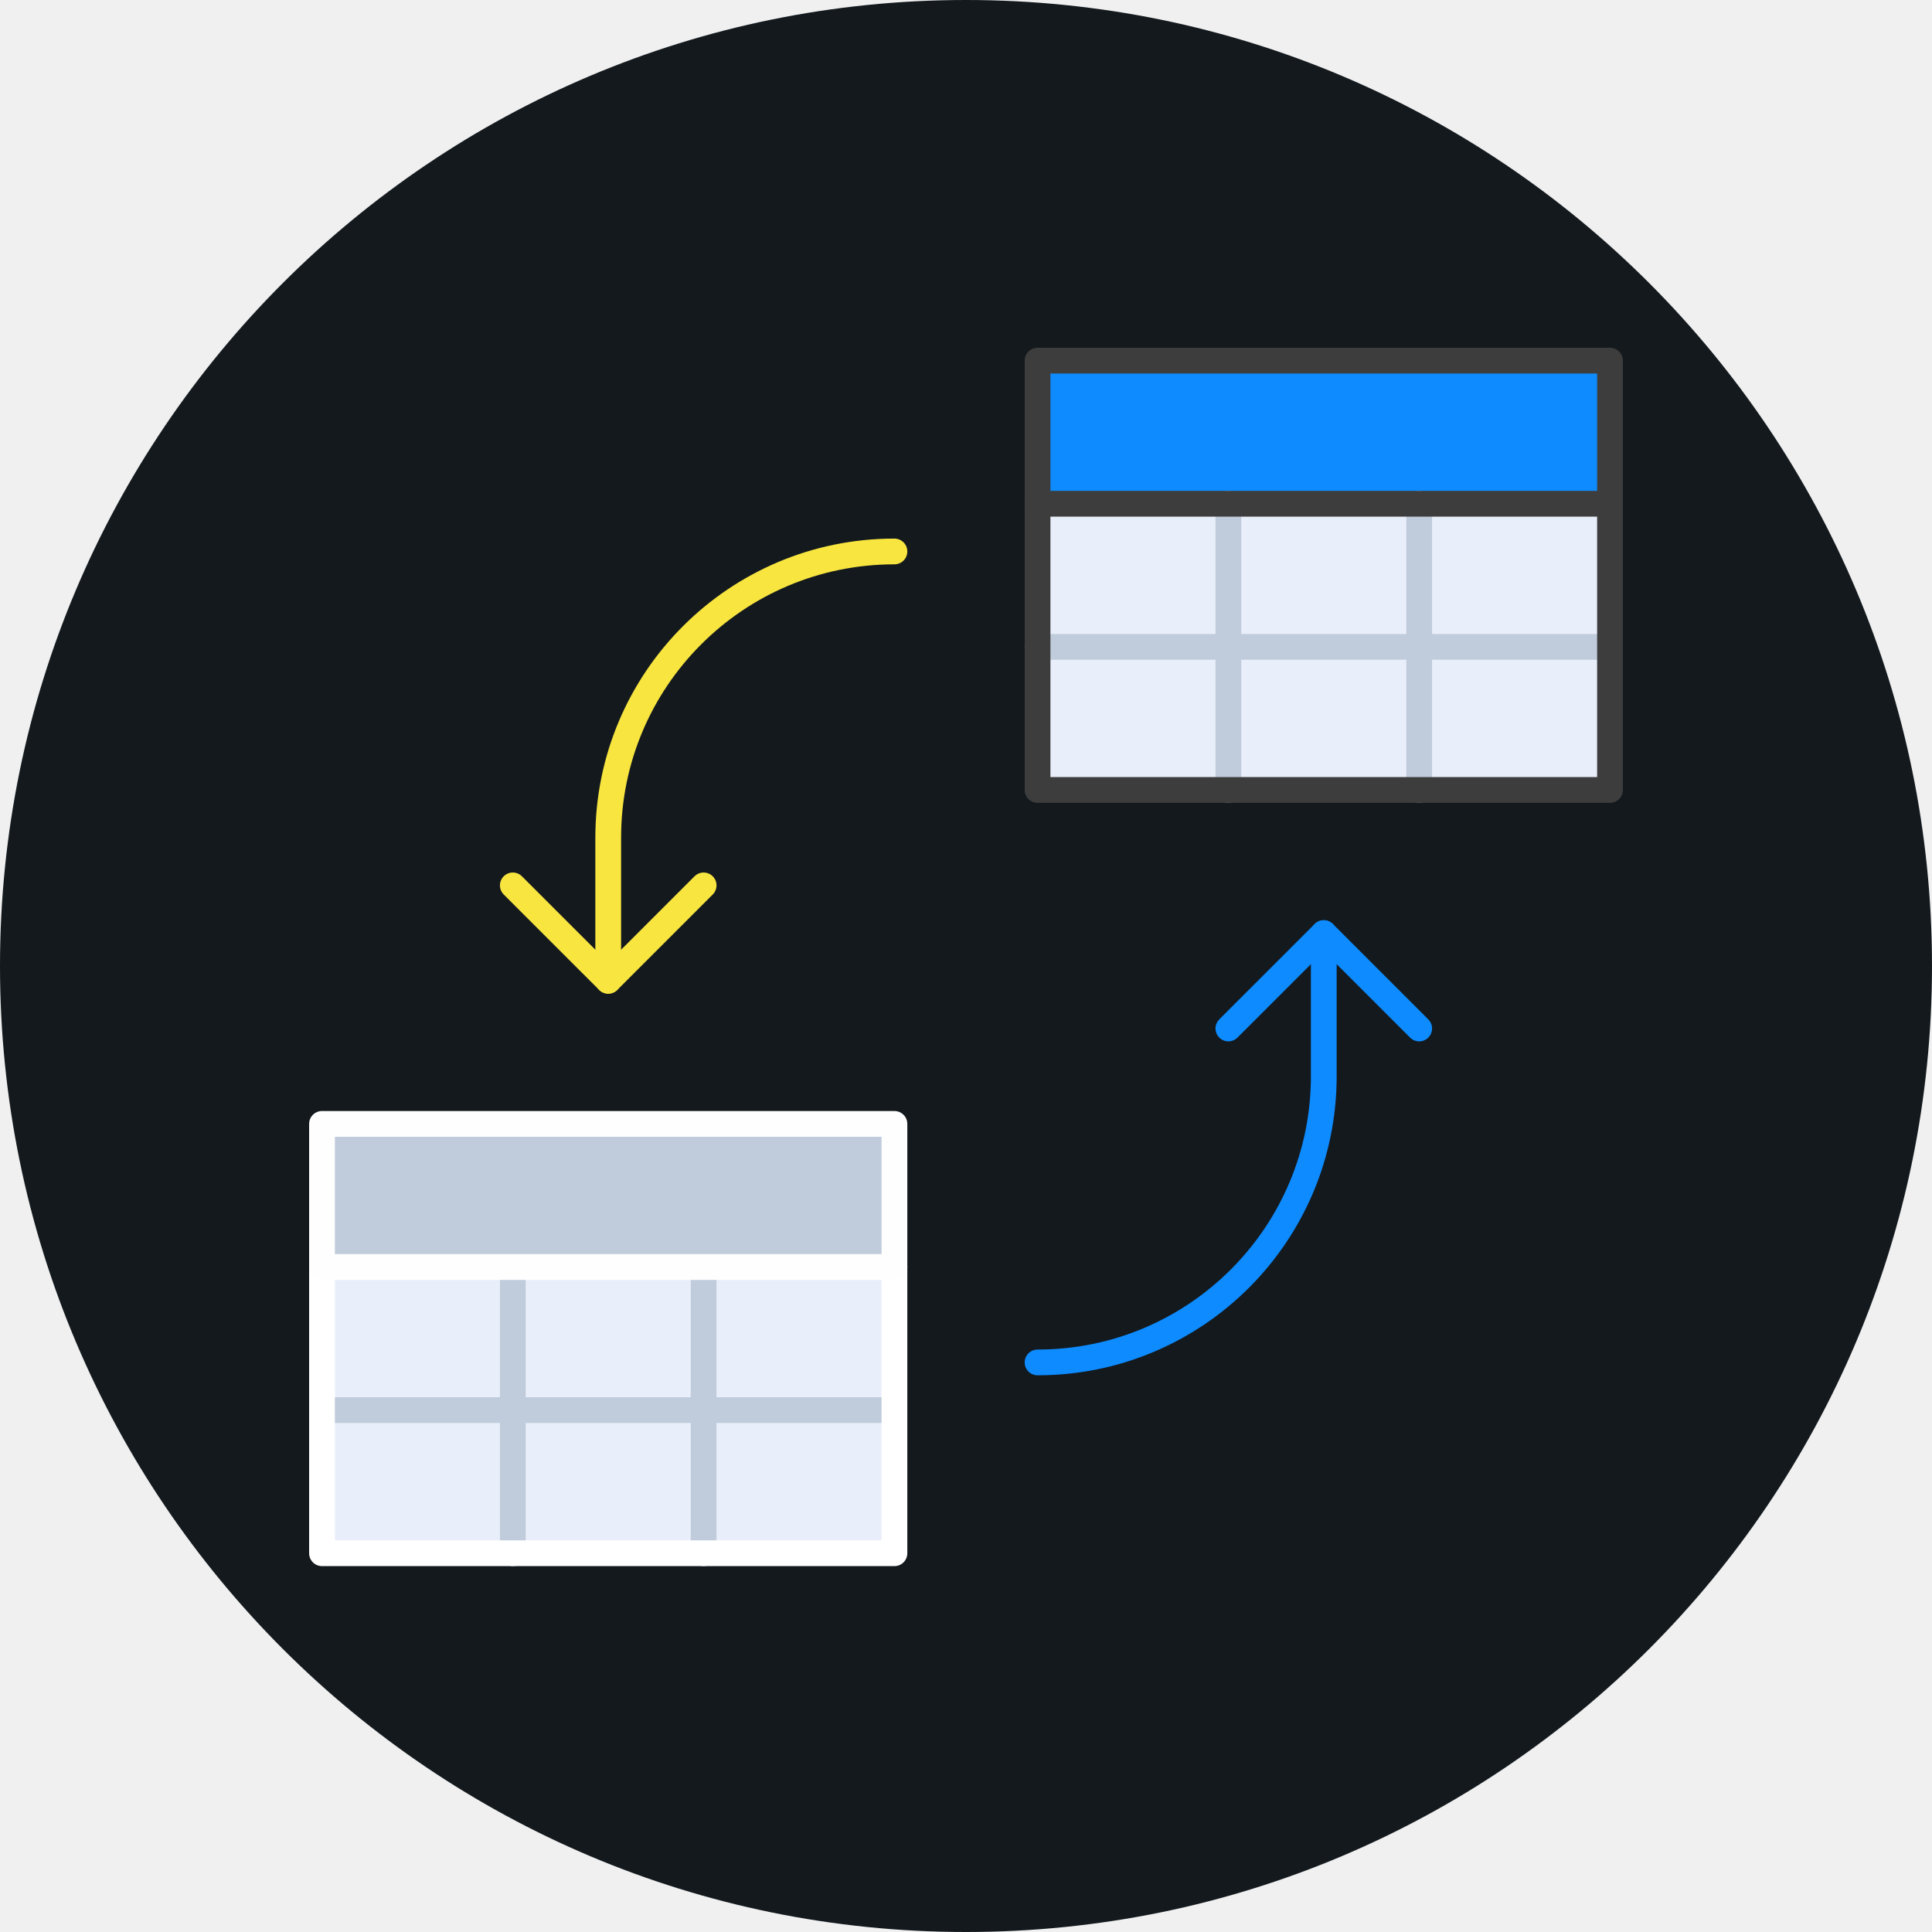
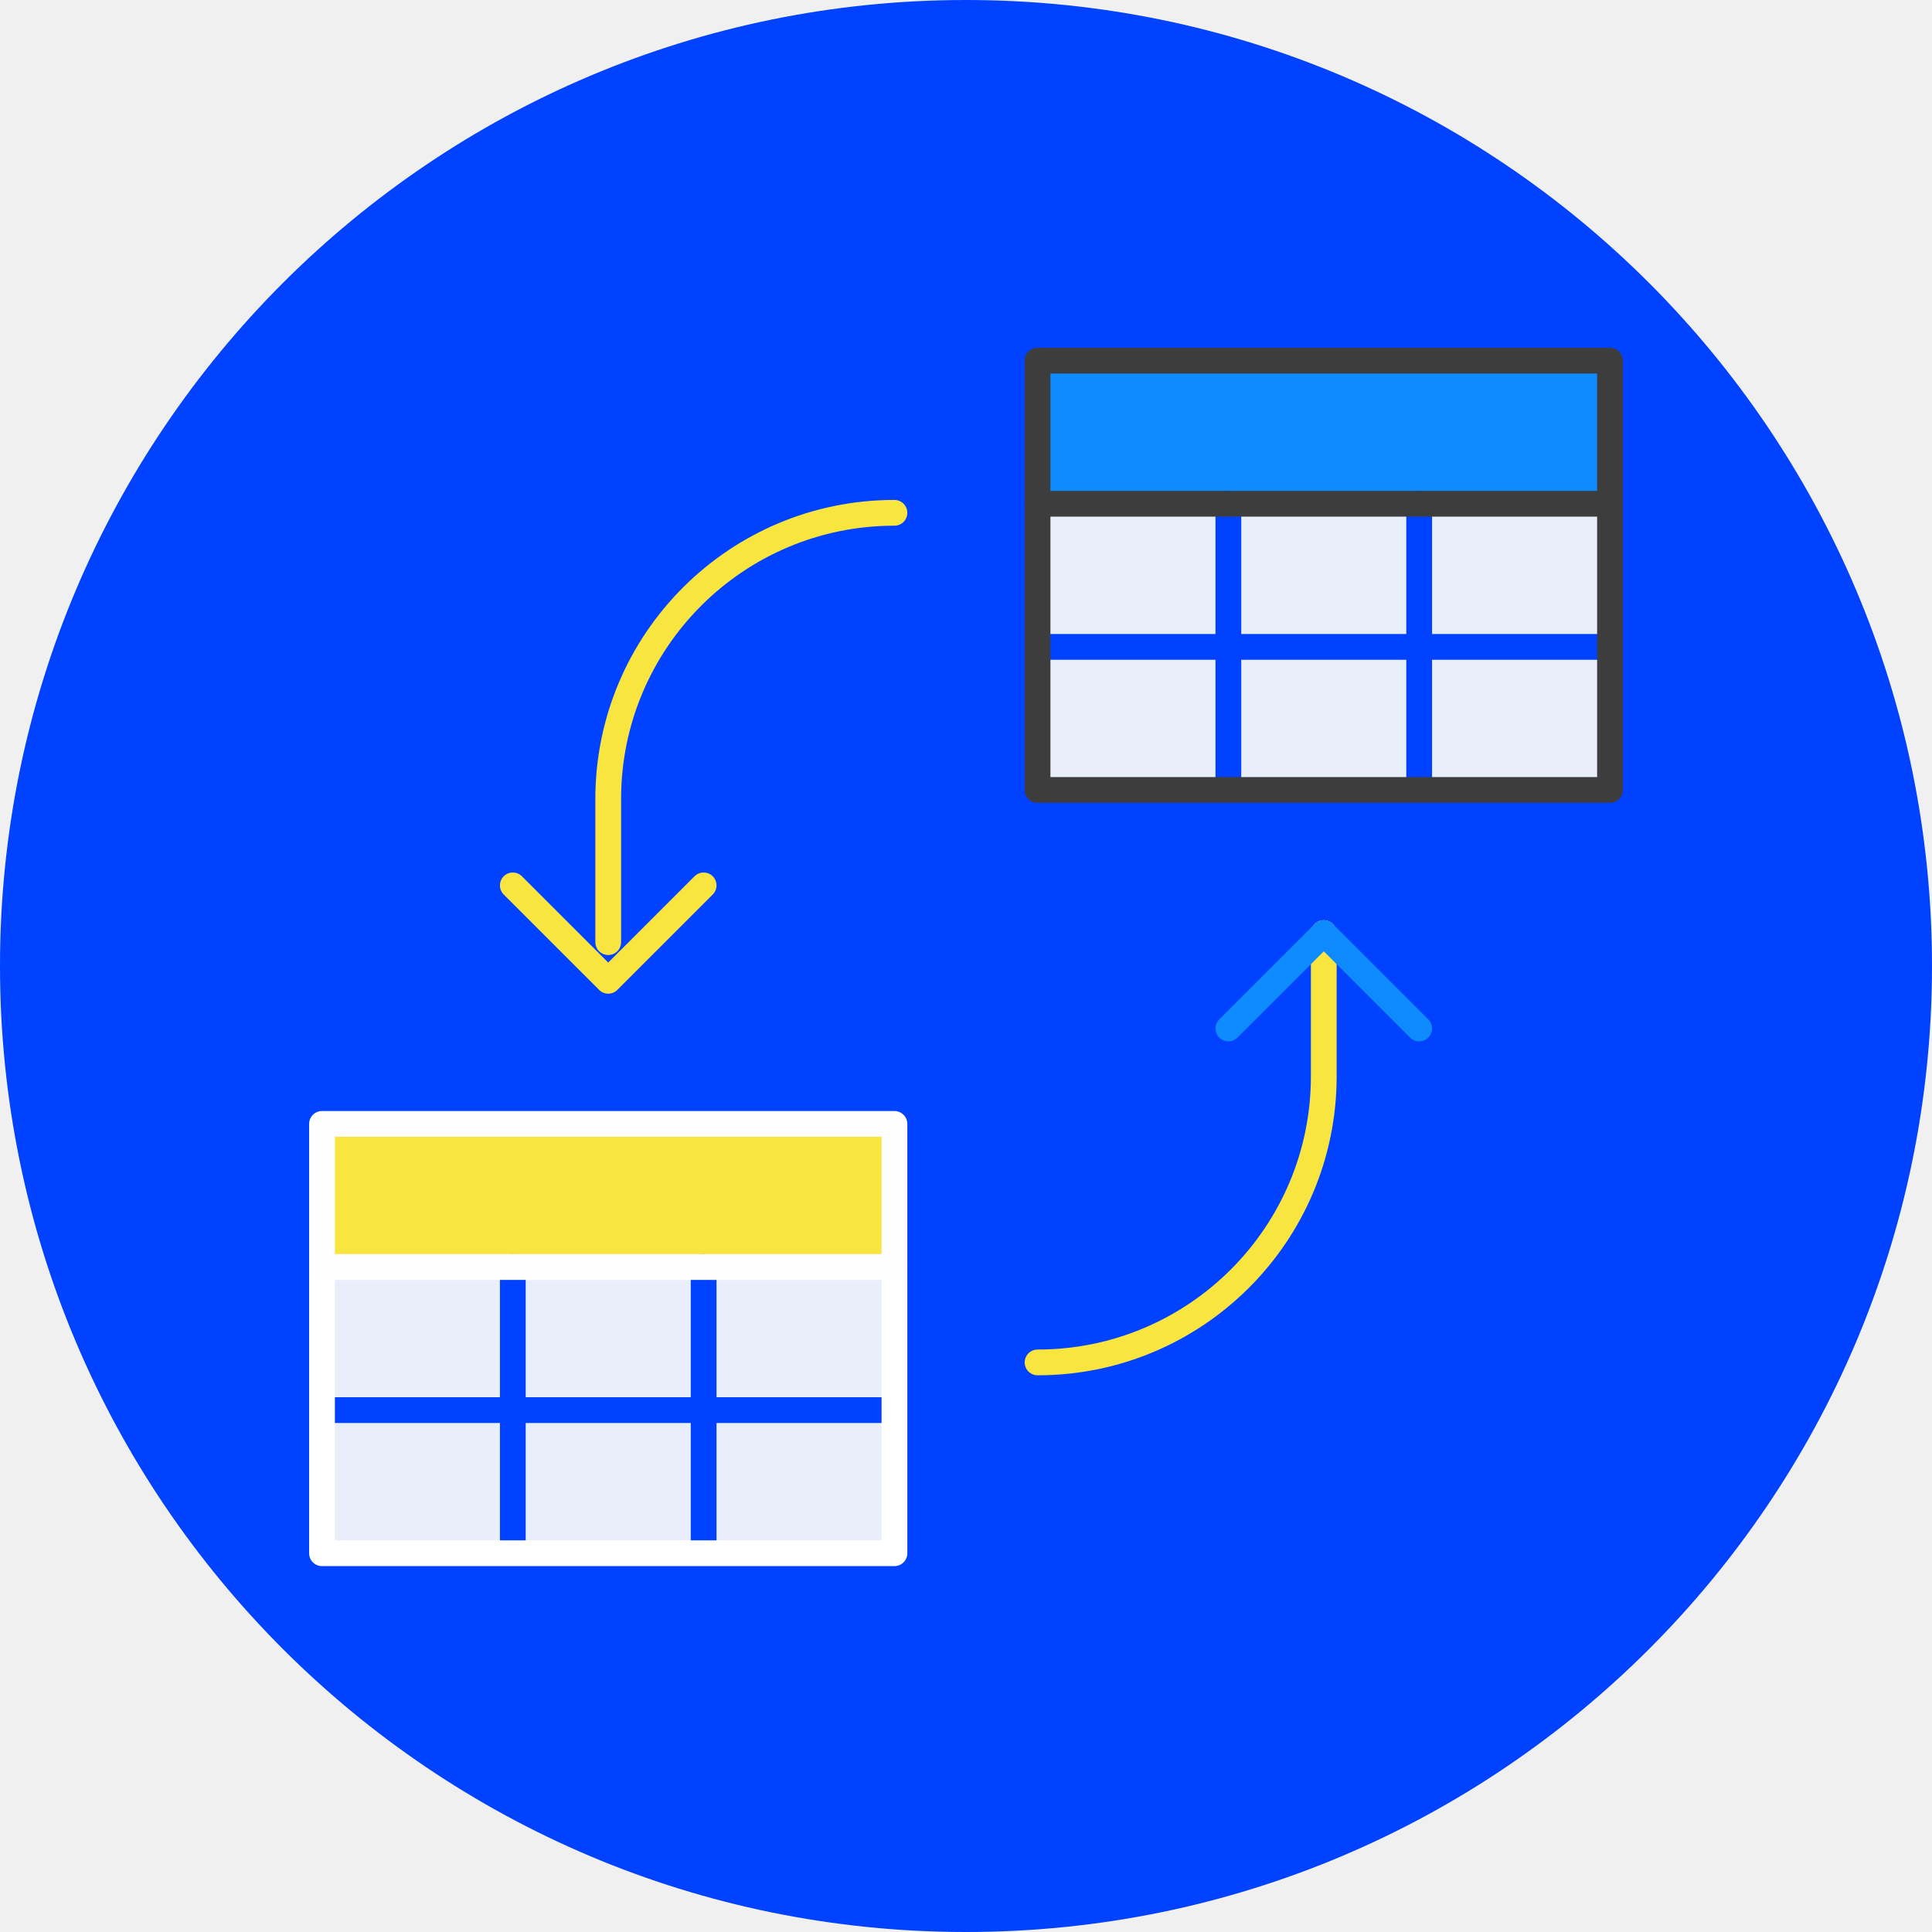
<svg xmlns="http://www.w3.org/2000/svg" width="150" height="150" viewBox="0 0 150 150" fill="none">
-   <circle cx="75" cy="75" r="75" fill="#13191D" />
-   <path fill-rule="evenodd" clip-rule="evenodd" d="M25 98.37H69.444V87.259H25V98.37Z" fill="#C0CCDB" />
+   <circle cx="75" cy="75" r="75" fill="#0042FF" />
+   <path fill-rule="evenodd" clip-rule="evenodd" d="M25 98.37H69.444V87.259H25V98.37Z" fill="#F8E53F" />
  <path fill-rule="evenodd" clip-rule="evenodd" d="M25 120.593H39.815V109.481H25V120.593Z" fill="#E9EFFA" />
  <path fill-rule="evenodd" clip-rule="evenodd" d="M39.815 120.593H54.63V109.481H39.815V120.593Z" fill="#E9EFFA" />
  <path fill-rule="evenodd" clip-rule="evenodd" d="M54.63 120.593H69.445V109.481H54.63V120.593Z" fill="#E9EFFA" />
  <path fill-rule="evenodd" clip-rule="evenodd" d="M25 109.481H39.815V98.37H25V109.481Z" fill="#E9EFFA" />
  <path fill-rule="evenodd" clip-rule="evenodd" d="M39.815 109.481H54.63V98.37H39.815V109.481Z" fill="#E9EFFA" />
  <path fill-rule="evenodd" clip-rule="evenodd" d="M54.63 109.481H69.445V98.37H54.63V109.481Z" fill="#E9EFFA" />
-   <path fill-rule="evenodd" clip-rule="evenodd" d="M80.555 39.111H125V28H80.555V39.111Z" fill="#0D8BFF" />
-   <path fill-rule="evenodd" clip-rule="evenodd" d="M80.555 61.333H95.37V50.222H80.555V61.333Z" fill="#E9EFFA" />
+   <path fill-rule="evenodd" clip-rule="evenodd" d="M80.556 39.111H125V28H80.556V39.111Z" fill="#0D8BFF" />
+   <path fill-rule="evenodd" clip-rule="evenodd" d="M80.556 61.333H95.371V50.222H80.556V61.333Z" fill="#E9EFFA" />
  <path fill-rule="evenodd" clip-rule="evenodd" d="M95.37 61.333H110.185V50.222H95.37V61.333Z" fill="#E9EFFA" />
  <path fill-rule="evenodd" clip-rule="evenodd" d="M110.185 61.333H125V50.222H110.185V61.333Z" fill="#E9EFFA" />
-   <path fill-rule="evenodd" clip-rule="evenodd" d="M80.555 50.222H95.37V39.111H80.555V50.222Z" fill="#E9EFFA" />
+   <path fill-rule="evenodd" clip-rule="evenodd" d="M80.556 50.222H95.371V39.111H80.556V50.222Z" fill="#E9EFFA" />
  <path fill-rule="evenodd" clip-rule="evenodd" d="M95.37 50.222H110.185V39.111H95.37V50.222Z" fill="#E9EFFA" />
  <path fill-rule="evenodd" clip-rule="evenodd" d="M110.185 50.222H125V39.111H110.185V50.222Z" fill="#E9EFFA" />
-   <path d="M69.445 42.815C57.172 42.815 47.222 52.765 47.222 65.037V76.148" stroke="#F8E53F" stroke-width="2" stroke-linecap="round" stroke-linejoin="round" />
-   <path d="M80.555 105.778C92.828 105.778 102.778 95.828 102.778 83.556V72.445" stroke="#0D8BFF" stroke-width="2" stroke-linecap="round" stroke-linejoin="round" />
+   <path d="M69.444 39.815C57.172 39.815 47.222 49.765 47.222 62.037V73.148" stroke="#F8E53F" stroke-width="2" stroke-linecap="round" stroke-linejoin="round" />
+   <path d="M80.556 105.778C92.828 105.778 102.778 95.828 102.778 83.556V72.445" stroke="#F8E53F" stroke-width="2" stroke-linecap="round" stroke-linejoin="round" />
  <path d="M95.37 79.852L102.778 72.445L110.185 79.852" stroke="#0D8BFF" stroke-width="2" stroke-linecap="round" stroke-linejoin="round" />
  <path d="M39.815 68.741L47.222 76.148L54.63 68.741" stroke="#F8E53F" stroke-width="2" stroke-linecap="round" stroke-linejoin="round" />
-   <path d="M25 109.481H69.444" stroke="#C0CCDB" stroke-width="2" stroke-linecap="round" stroke-linejoin="round" />
-   <path d="M39.815 98.37V120.593" stroke="#C0CCDB" stroke-width="2" stroke-linecap="round" stroke-linejoin="round" />
-   <path d="M54.63 98.37V120.593" stroke="#C0CCDB" stroke-width="2" stroke-linecap="round" stroke-linejoin="round" />
+   <path d="M25 109.481H69.444" stroke="#0042FF" stroke-width="2" stroke-linecap="round" stroke-linejoin="round" />
+   <path d="M39.815 98.37V120.593" stroke="#0042FF" stroke-width="2" stroke-linecap="round" stroke-linejoin="round" />
+   <path d="M54.63 98.37V120.593" stroke="#0042FF" stroke-width="2" stroke-linecap="round" stroke-linejoin="round" />
  <path d="M69.444 98.37V120.593H25V98.37" stroke="white" stroke-width="2" stroke-linecap="round" stroke-linejoin="round" />
  <path d="M25 98.37H69.444" stroke="#FEFEFE" stroke-width="2" stroke-linecap="round" stroke-linejoin="round" />
  <path d="M25 98.37V87.259H69.444V98.37" stroke="#FEFEFE" stroke-width="2" stroke-linecap="round" stroke-linejoin="round" />
-   <path d="M80.555 50.222H125" stroke="#C0CCDB" stroke-width="2" stroke-linecap="round" stroke-linejoin="round" />
-   <path d="M95.37 39.111V61.333" stroke="#C0CCDB" stroke-width="2" stroke-linecap="round" stroke-linejoin="round" />
-   <path d="M110.185 39.111V61.333" stroke="#C0CCDB" stroke-width="2" stroke-linecap="round" stroke-linejoin="round" />
-   <path d="M125 39.111V61.333H80.555V39.111" stroke="#3D3D3D" stroke-width="2" stroke-linecap="round" stroke-linejoin="round" />
-   <path d="M80.555 39.111H125" stroke="#3D3D3D" stroke-width="2" stroke-linecap="round" stroke-linejoin="round" />
-   <path d="M80.555 39.111V28H125V39.111" stroke="#3D3D3D" stroke-width="2" stroke-linecap="round" stroke-linejoin="round" />
+   <path d="M80.556 50.222H102.778H125" stroke="#0042FF" stroke-width="2" stroke-linecap="round" stroke-linejoin="round" />
+   <path d="M95.37 39.111V61.333" stroke="#0042FF" stroke-width="2" stroke-linecap="round" stroke-linejoin="round" />
+   <path d="M110.185 39.111V61.333" stroke="#0042FF" stroke-width="2" stroke-linecap="round" stroke-linejoin="round" />
+   <path d="M125 39.111V61.333H80.556V39.111" stroke="#3D3D3D" stroke-width="2" stroke-linecap="round" stroke-linejoin="round" />
+   <path d="M80.556 39.111H125" stroke="#3D3D3D" stroke-width="2" stroke-linecap="round" stroke-linejoin="round" />
+   <path d="M80.556 39.111V28H125V39.111" stroke="#3D3D3D" stroke-width="2" stroke-linecap="round" stroke-linejoin="round" />
</svg>
